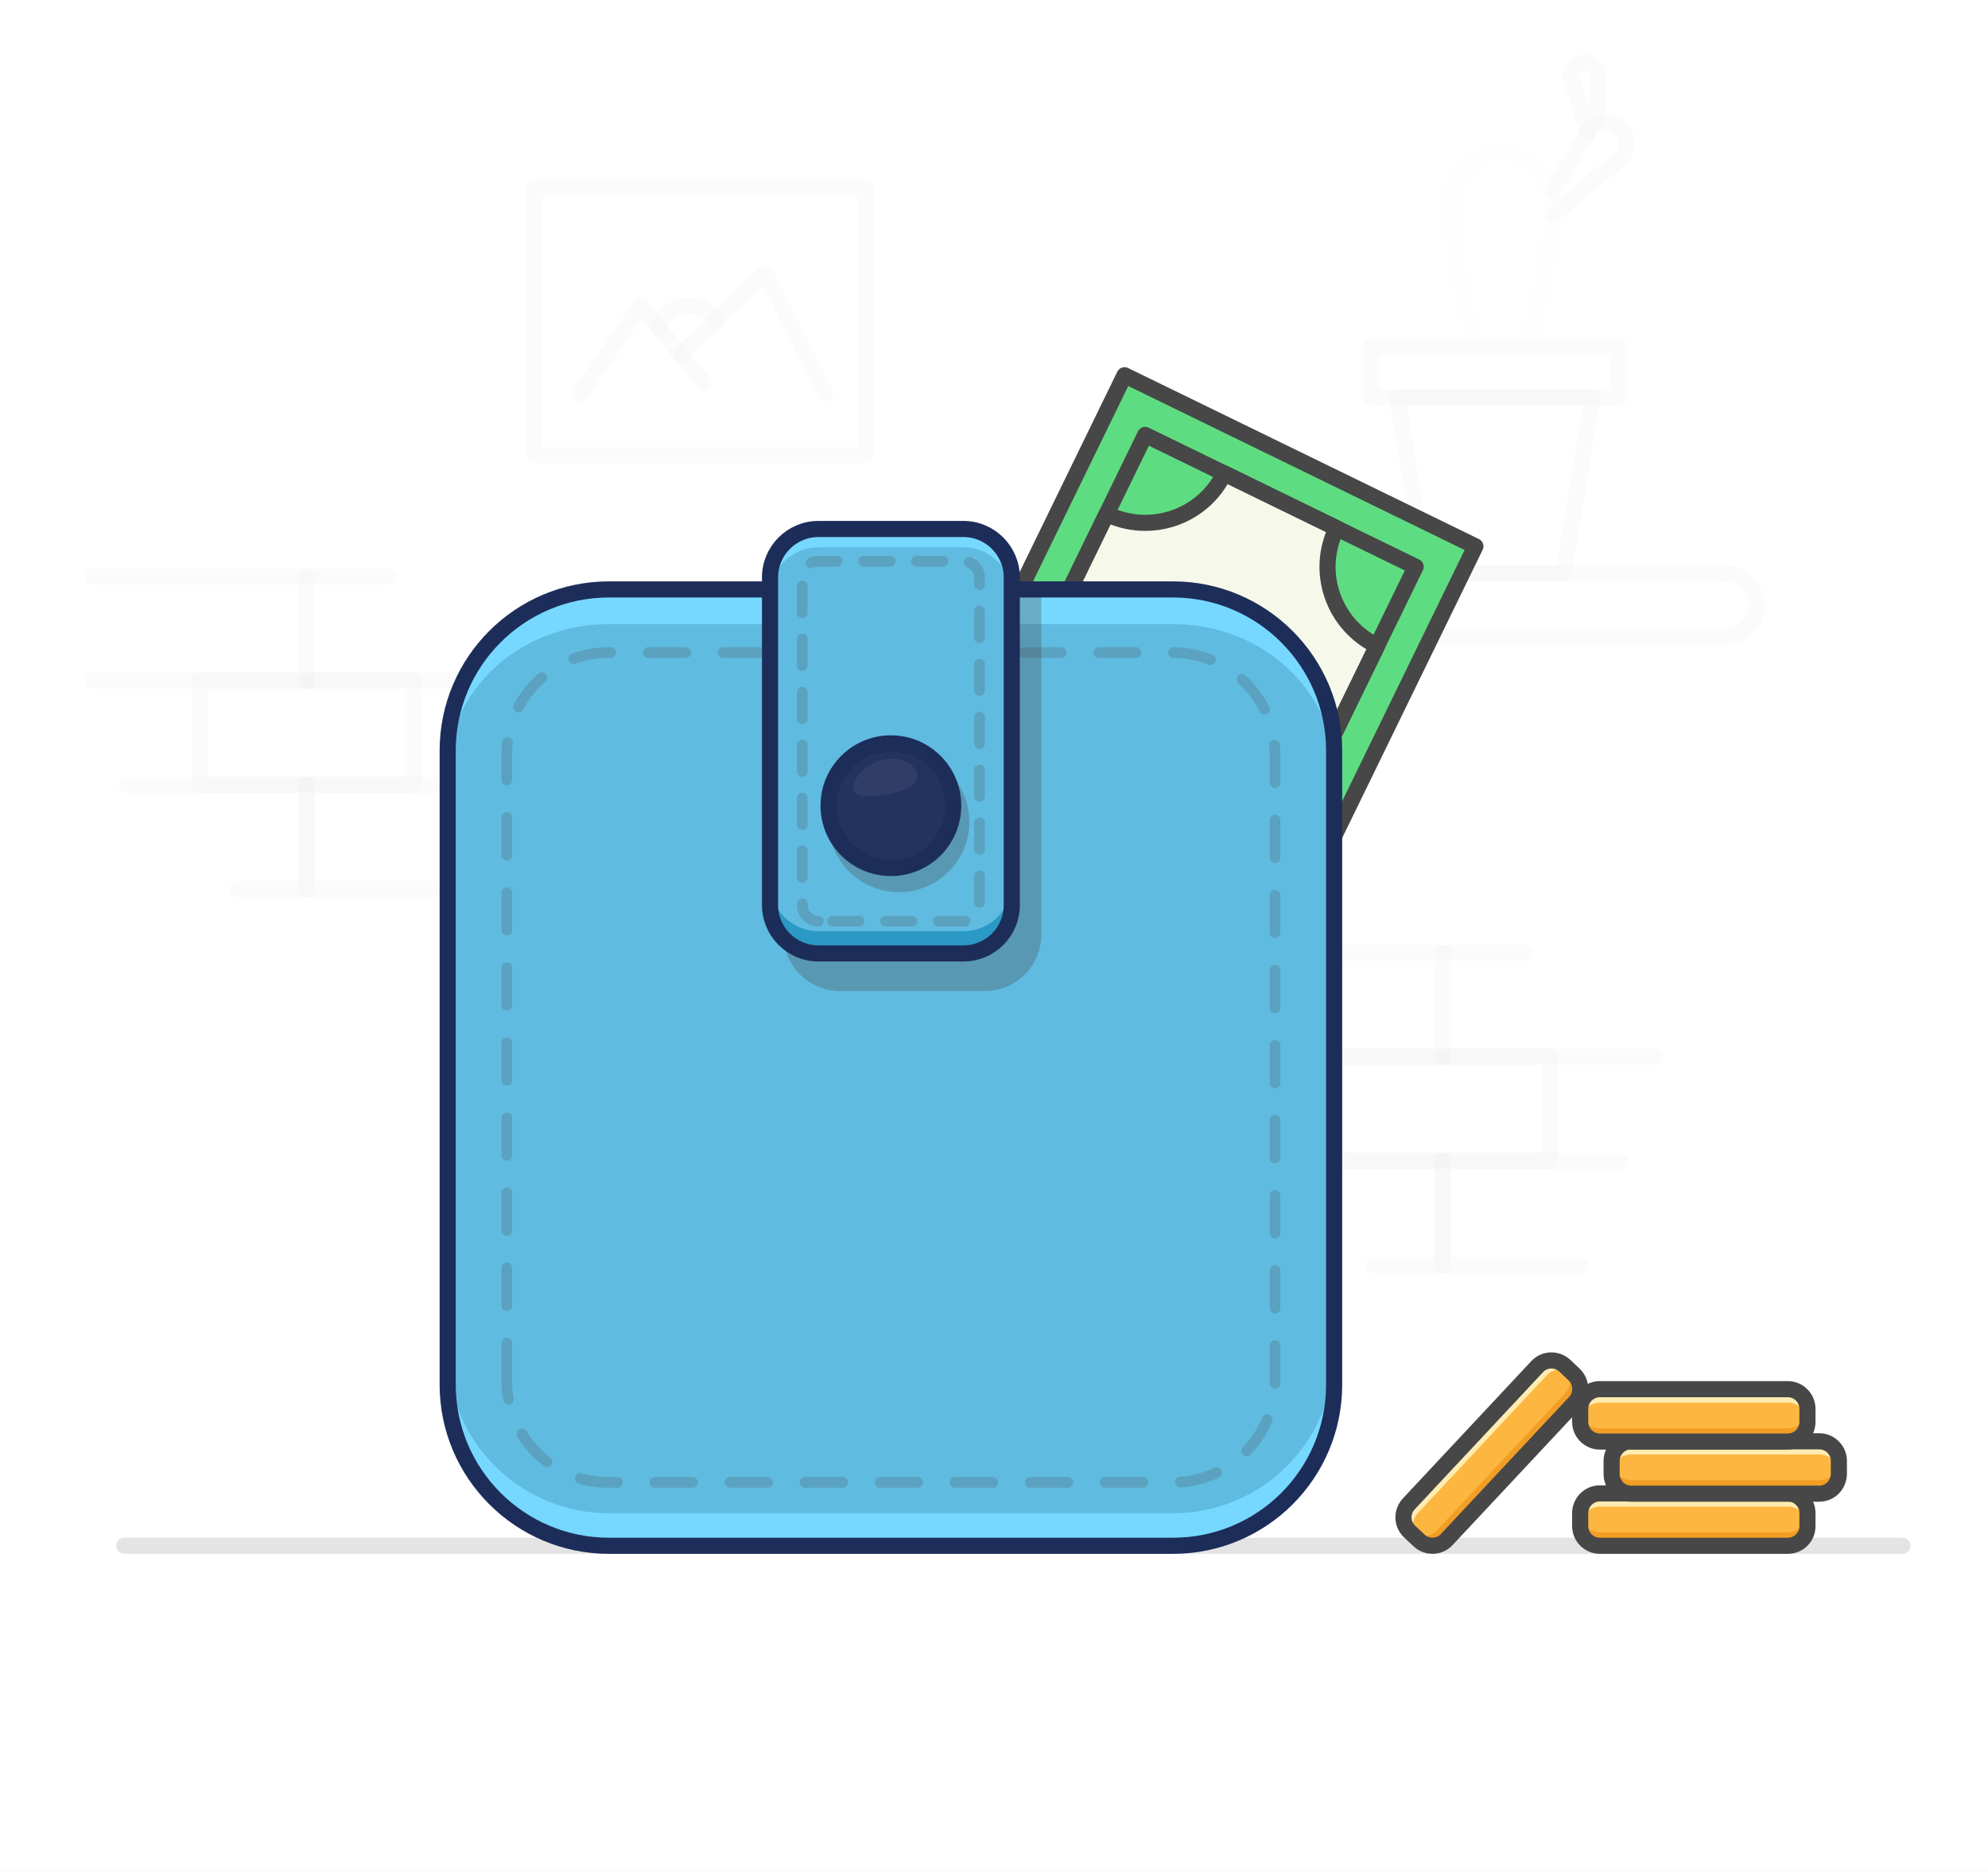
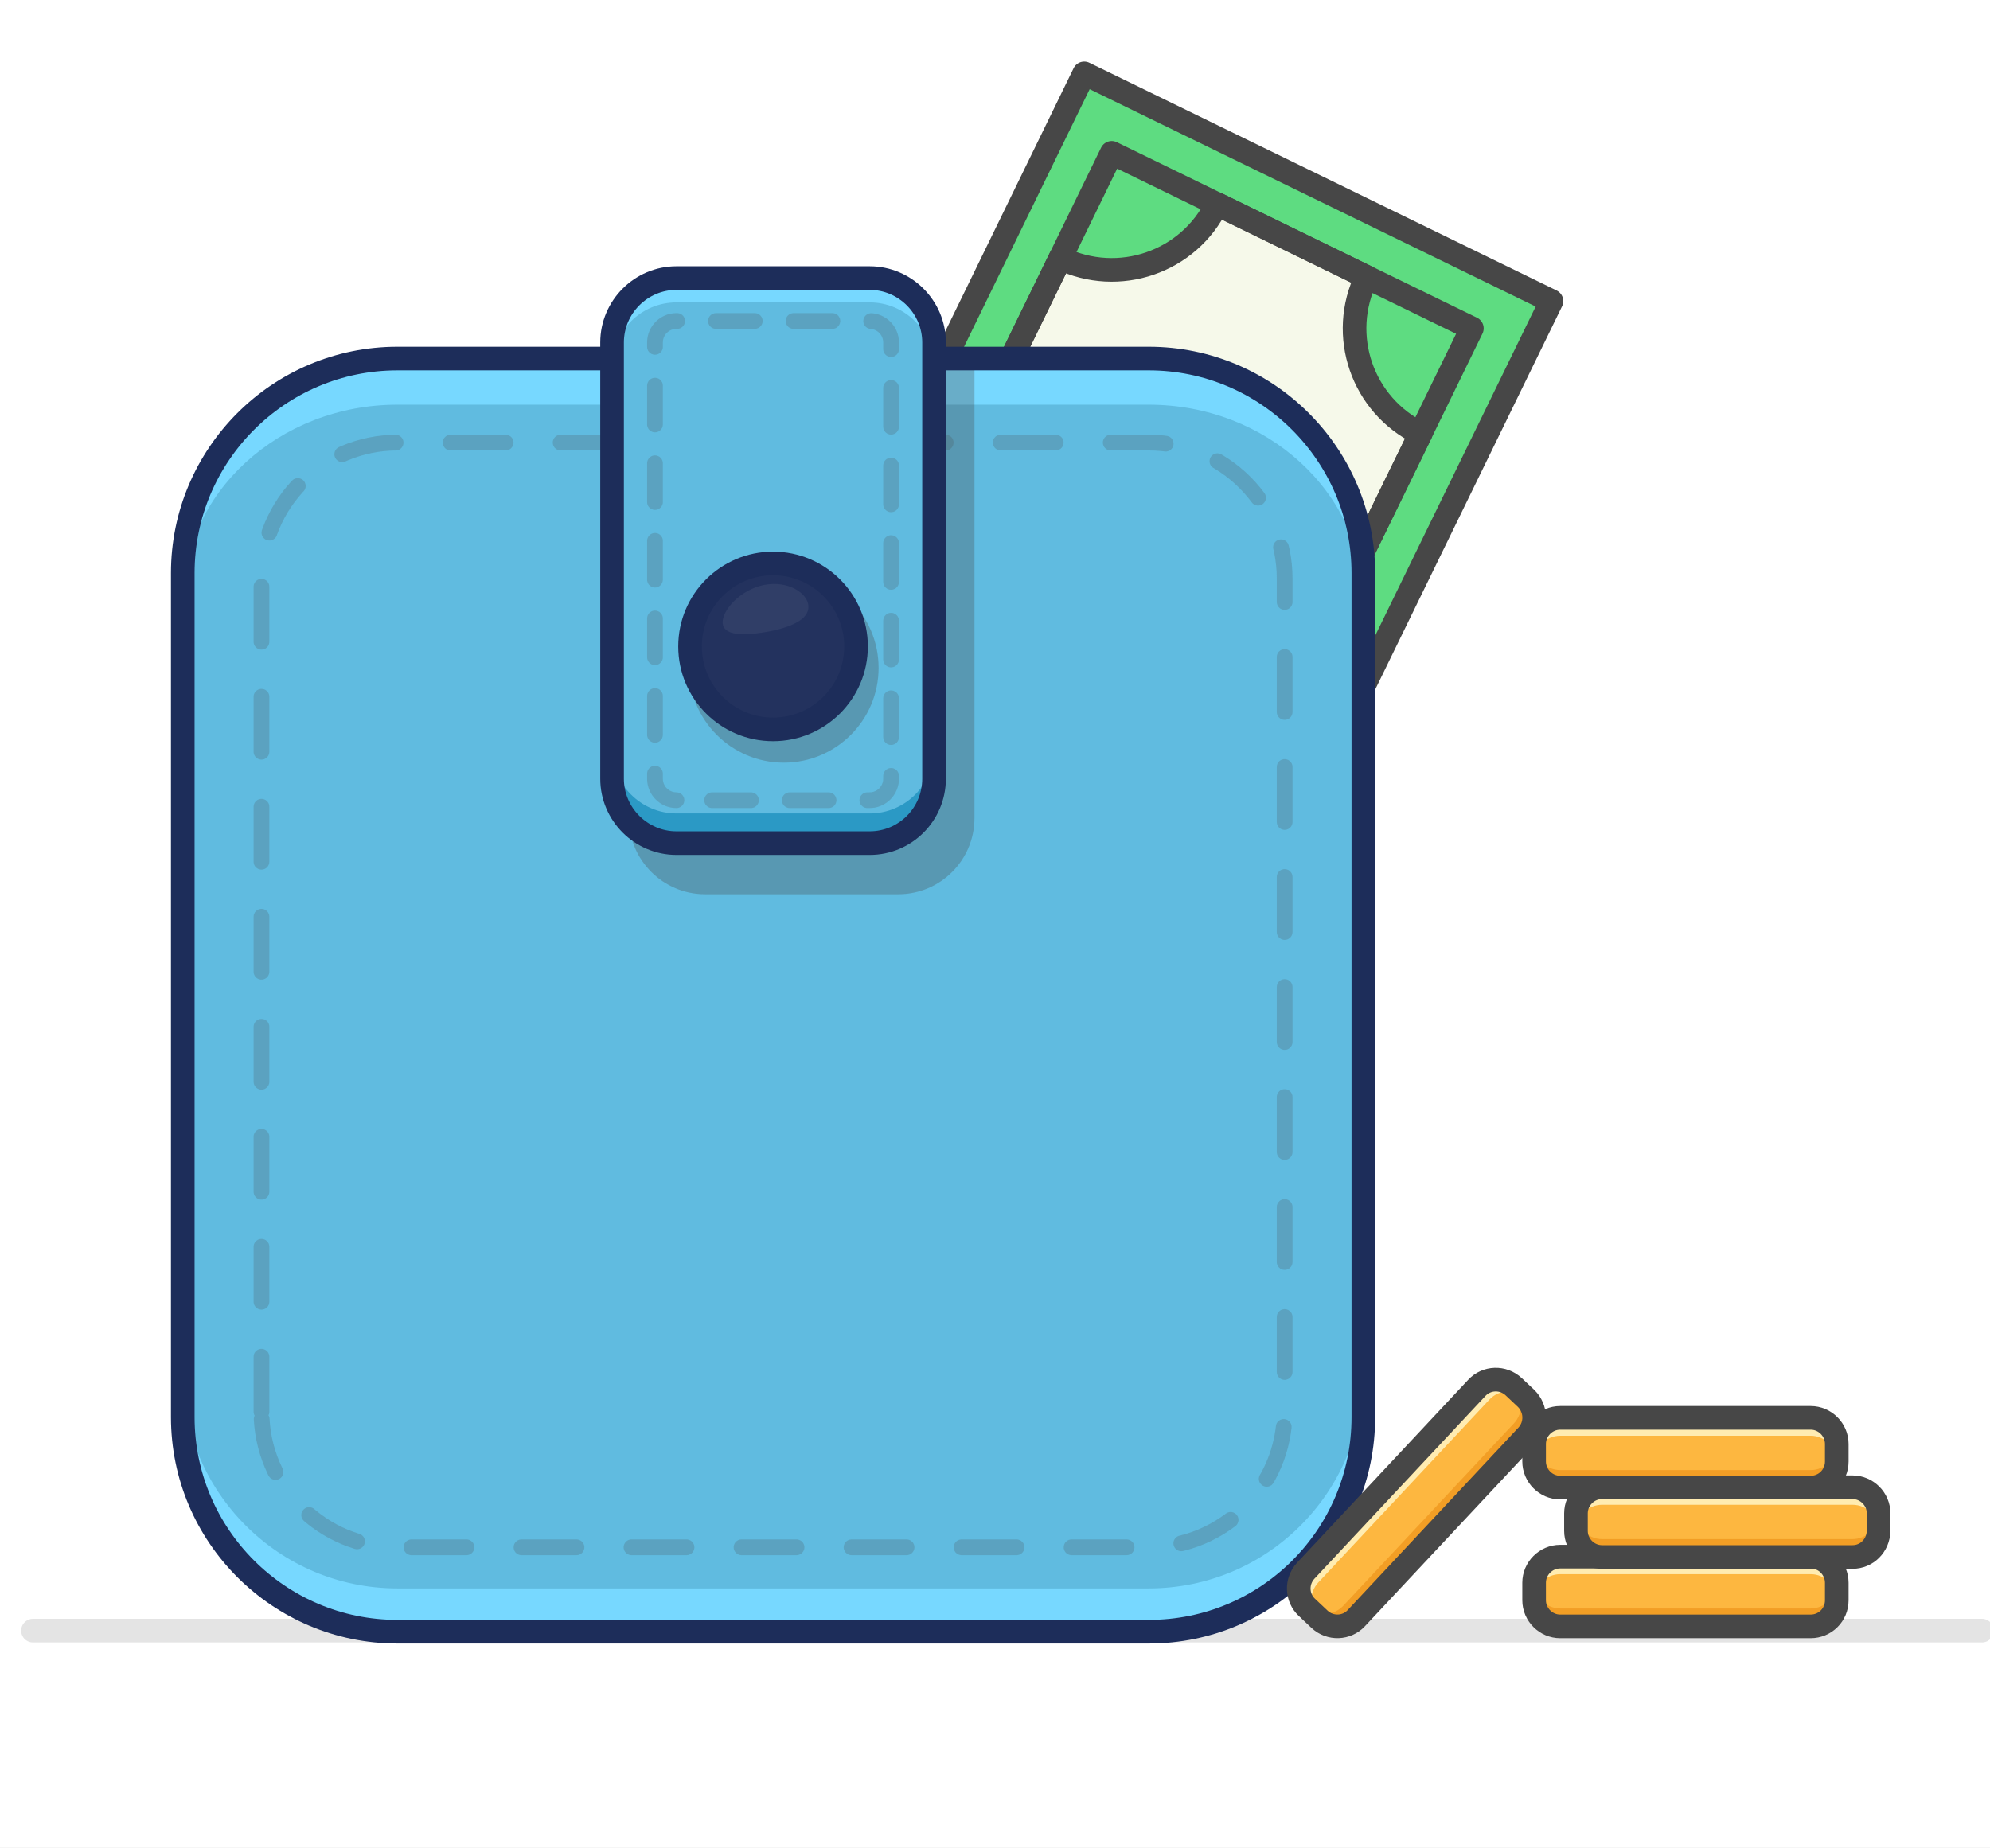
- <svg xmlns="http://www.w3.org/2000/svg" width="205" height="193" viewBox="0 0 205 193" fill="none">
-   <g clip-path="url(#clip0_199_5793)">
-     <path d="M243 -48H-34V229H243V-48Z" fill="white" />
-     <g opacity="0.15">
-       <path opacity="0.15" d="M9.629 59.448H31.623V70.168H9.629" stroke="#474747" stroke-width="1.662" stroke-miterlimit="10" stroke-linecap="round" stroke-linejoin="round" />
-       <path opacity="0.15" d="M53.587 70.168H31.621" stroke="#474747" stroke-width="1.662" stroke-miterlimit="10" stroke-linecap="round" stroke-linejoin="round" />
-       <path opacity="0.15" d="M31.621 59.448H40.042" stroke="#474747" stroke-width="1.662" stroke-miterlimit="10" stroke-linecap="round" stroke-linejoin="round" />
-       <path opacity="0.15" d="M42.591 70.168H20.625V80.888H42.591V70.168Z" stroke="#474747" stroke-width="1.662" stroke-miterlimit="10" stroke-linecap="round" stroke-linejoin="round" />
-       <path opacity="0.15" d="M13.062 80.944H31.622V91.663H24.503" stroke="#474747" stroke-width="1.662" stroke-miterlimit="10" stroke-linecap="round" stroke-linejoin="round" />
-       <path opacity="0.15" d="M53.587 80.944H31.621V91.663H53.587V80.944Z" stroke="#474747" stroke-width="1.662" stroke-miterlimit="10" stroke-linecap="round" stroke-linejoin="round" />
-       <path opacity="0.15" d="M126.801 98.256H148.795V108.948H126.801" stroke="#474747" stroke-width="1.662" stroke-miterlimit="10" stroke-linecap="round" stroke-linejoin="round" />
-       <path opacity="0.15" d="M170.759 108.948H148.793" stroke="#474747" stroke-width="1.662" stroke-miterlimit="10" stroke-linecap="round" stroke-linejoin="round" />
-       <path opacity="0.15" d="M148.793 98.256H157.214" stroke="#474747" stroke-width="1.662" stroke-miterlimit="10" stroke-linecap="round" stroke-linejoin="round" />
-       <path opacity="0.15" d="M159.763 108.948H137.797V119.668H159.763V108.948Z" stroke="#474747" stroke-width="1.662" stroke-miterlimit="10" stroke-linecap="round" stroke-linejoin="round" />
-       <path opacity="0.15" d="M130.234 119.724H148.793V130.444H141.674" stroke="#474747" stroke-width="1.662" stroke-miterlimit="10" stroke-linecap="round" stroke-linejoin="round" />
-       <path opacity="0.15" d="M162.948 130.444H148.793V119.724H167.103" stroke="#474747" stroke-width="1.662" stroke-miterlimit="10" stroke-linecap="round" stroke-linejoin="round" />
-       <path opacity="0.15" d="M89.239 19.311H55.141V46.956H89.239V19.311Z" stroke="#474747" stroke-width="1.662" stroke-miterlimit="10" stroke-linecap="round" stroke-linejoin="round" />
-       <path opacity="0.15" d="M59.848 40.557L66.08 31.499L72.562 39.504" stroke="#474747" stroke-width="1.662" stroke-miterlimit="10" stroke-linecap="round" stroke-linejoin="round" />
-       <path opacity="0.15" d="M70.18 36.568L78.905 28.12L85.082 40.557" stroke="#474747" stroke-width="1.662" stroke-miterlimit="10" stroke-linecap="round" stroke-linejoin="round" />
-       <path opacity="0.15" d="M67.91 33.743C68.353 32.441 69.572 31.499 71.013 31.499C72.204 31.499 73.256 32.136 73.838 33.106" stroke="#474747" stroke-width="1.662" stroke-miterlimit="10" stroke-linecap="round" stroke-linejoin="round" />
-       <path opacity="0.15" d="M177.906 65.626H129.403C127.603 65.626 126.162 64.185 126.162 62.385C126.162 60.584 127.603 59.144 129.403 59.144H177.906C179.706 59.144 181.147 60.584 181.147 62.385C181.147 64.185 179.706 65.626 177.906 65.626Z" stroke="#474747" stroke-width="1.662" stroke-miterlimit="10" stroke-linecap="round" stroke-linejoin="round" />
-       <path opacity="0.15" d="M161.23 59.144H147.02L144.084 41H164.194L161.23 59.144Z" stroke="#474747" stroke-width="1.662" stroke-miterlimit="10" stroke-linecap="round" stroke-linejoin="round" />
-       <path opacity="0.15" d="M166.966 35.737H141.398V41H166.966V35.737Z" stroke="#474747" stroke-width="1.662" stroke-miterlimit="10" stroke-linecap="round" stroke-linejoin="round" />
-       <g opacity="0.15">
-         <path opacity="0.15" d="M157.437 35.737C155.692 35.737 153.947 35.737 152.202 35.737C150.761 30.724 149.515 25.46 149.681 20.308C149.875 17.843 152.534 15.765 154.833 15.765C157.132 15.765 159.791 17.843 159.985 20.308C160.096 25.46 158.85 30.724 157.437 35.737Z" stroke="#474747" stroke-width="1.662" stroke-miterlimit="10" stroke-linecap="round" stroke-linejoin="round" />
+ <svg xmlns="http://www.w3.org/2000/svg" width="140" height="130" viewBox="0 0 140 130" fill="none">
+   <g clip-path="url(#clip0_480_4405)">
+     <rect width="140" height="130" fill="white" />
+     <g clip-path="url(#clip1_480_4405)">
+       <path d="M75.942 89.295L109.149 21.187L76.277 5.164L43.069 73.273L75.942 89.295Z" fill="#5EDC81" />
+       <path d="M75.942 89.295L109.149 21.187L76.277 5.164L43.069 73.273L75.942 89.295Z" stroke="#474747" stroke-width="1.662" stroke-miterlimit="10" stroke-linecap="round" stroke-linejoin="round" />
+       <path d="M96.141 19.49L85.621 14.357C83.633 18.459 78.7 20.145 74.597 18.157L48.674 71.303L74.018 83.659L99.942 30.512C95.839 28.524 94.128 23.592 96.141 19.49Z" fill="#F6F9EA" />
+       <path d="M96.141 19.49L85.621 14.357C83.633 18.459 78.7 20.145 74.597 18.157L48.674 71.303L74.018 83.659L99.942 30.512C95.839 28.524 94.128 23.592 96.141 19.49Z" stroke="#474747" stroke-width="1.662" stroke-miterlimit="10" stroke-linecap="round" stroke-linejoin="round" />
+       <path d="M103.549 23.104L78.211 10.754L48.676 71.331L74.014 83.681L103.549 23.104Z" stroke="#474747" stroke-width="1.662" stroke-miterlimit="10" stroke-linecap="round" stroke-linejoin="round" />
+       <path d="M78.623 50.543C83.391 50.543 87.256 46.679 87.256 41.912C87.256 37.145 83.391 33.28 78.623 33.28C73.855 33.28 69.99 37.145 69.99 41.912C69.99 46.679 73.855 50.543 78.623 50.543Z" fill="#77BA85" />
+       <path d="M78.623 50.543C83.391 50.543 87.256 46.679 87.256 41.912C87.256 37.145 83.391 33.28 78.623 33.28C73.855 33.28 69.99 37.145 69.99 41.912C69.99 46.679 73.855 50.543 78.623 50.543Z" stroke="#474747" stroke-width="1.662" stroke-miterlimit="10" stroke-linecap="round" stroke-linejoin="round" />
+       <path opacity="0.15" d="M2.32 114.736L139.434 114.736" stroke="#474747" stroke-width="1.662" stroke-miterlimit="10" stroke-linecap="round" stroke-linejoin="round" />
+       <path d="M80.813 114.812H27.959C19.629 114.812 12.858 108.043 12.858 99.713V40.326C12.858 31.997 19.629 25.228 27.959 25.228H80.813C89.143 25.228 95.914 31.997 95.914 40.326V99.713C95.914 108.068 89.169 114.812 80.813 114.812Z" fill="#F58870" />
+       <path d="M80.813 114.812H27.959C19.629 114.812 12.858 108.043 12.858 99.713V40.326C12.858 31.997 19.629 25.228 27.959 25.228H80.813C89.143 25.228 95.914 31.997 95.914 40.326V99.713C95.914 108.068 89.169 114.812 80.813 114.812Z" fill="#60BBE0" />
+       <path d="M80.813 111.767H27.959C19.629 111.767 12.858 104.998 12.858 96.669V99.714C12.858 108.043 19.629 114.812 27.959 114.812H80.813C89.143 114.812 95.914 108.043 95.914 99.714V96.669C95.914 104.998 89.169 111.767 80.813 111.767Z" fill="#77D8FF" />
+       <path d="M80.813 25.228H27.959C19.629 25.228 12.858 31.443 12.858 39.093V42.339C12.858 34.69 19.629 28.474 27.959 28.474H80.813C89.143 28.474 95.914 34.69 95.914 42.339V39.093C95.914 31.443 89.169 25.228 80.813 25.228Z" fill="#77D8FF" />
+       <path opacity="0.3" d="M63.194 62.093H49.603C47.112 62.093 45.073 60.055 45.073 57.564V29.757C45.073 27.266 47.112 25.228 49.603 25.228H67.725V57.564C67.725 60.055 65.711 62.093 63.194 62.093Z" fill="#474747" stroke="#474747" stroke-width="1.662" stroke-miterlimit="10" stroke-linecap="round" stroke-linejoin="round" />
+       <path d="M80.813 114.812H27.959C19.629 114.812 12.858 108.043 12.858 99.713V40.326C12.858 31.997 19.629 25.228 27.959 25.228H80.813C89.143 25.228 95.914 31.997 95.914 40.326V99.713C95.914 108.068 89.169 114.812 80.813 114.812Z" stroke="#1D2D5A" stroke-width="1.662" stroke-miterlimit="10" stroke-linecap="round" stroke-linejoin="round" />
+       <g opacity="0.46">
+         <path opacity="0.46" d="M18.395 99.336V40.704C18.395 35.419 22.674 31.141 27.959 31.141H80.813C86.098 31.141 90.377 35.419 90.377 40.704V99.311C90.377 104.595 86.098 108.873 80.813 108.873H27.959C22.674 108.898 18.395 104.62 18.395 99.336Z" stroke="#474747" stroke-width="1.108" stroke-linecap="round" stroke-linejoin="round" stroke-dasharray="3.87 3.87" />
      </g>
-       <path opacity="0.15" d="M160.096 19.699L163.724 13.688C164.417 12.525 165.996 12.275 167.021 13.162C168.046 14.048 168.018 15.627 166.965 16.486L160.151 22.081" stroke="#474747" stroke-width="1.662" stroke-miterlimit="10" stroke-linecap="round" stroke-linejoin="round" />
-       <path opacity="0.15" d="M163.78 13.633L162.062 8.259C161.785 7.428 162.339 6.569 163.198 6.458C164.057 6.347 164.804 7.012 164.804 7.871L164.666 12.22" stroke="#474747" stroke-width="1.662" stroke-miterlimit="10" stroke-linecap="round" stroke-linejoin="round" />
+       <path d="M61.182 59.325H47.591C45.099 59.325 43.06 57.287 43.06 54.796V24.096C43.06 21.604 45.099 19.566 47.591 19.566H61.182C63.673 19.566 65.712 21.604 65.712 24.096V54.796C65.712 57.287 63.699 59.325 61.182 59.325Z" fill="#60BBE0" />
+       <path d="M61.182 57.237H47.591C45.099 57.237 43.06 55.198 43.06 52.707V54.796C43.06 57.287 45.099 59.325 47.591 59.325H61.182C63.673 59.325 65.712 57.287 65.712 54.796V52.707C65.712 55.198 63.699 57.237 61.182 57.237Z" fill="#2B99C5" />
+       <path d="M61.182 19.566H47.591C45.099 19.566 43.06 21.604 43.06 24.096V25.807C43.06 23.315 45.099 21.277 47.591 21.277H61.182C63.673 21.277 65.712 23.315 65.712 25.807V24.096C65.712 21.604 63.699 19.566 61.182 19.566Z" fill="#77D8FF" />
+       <path d="M61.182 59.325H47.591C45.099 59.325 43.06 57.287 43.06 54.796V24.096C43.06 21.604 45.099 19.566 47.591 19.566H61.182C63.673 19.566 65.712 21.604 65.712 24.096V54.796C65.712 57.287 63.699 59.325 61.182 59.325Z" stroke="#1D2D5A" stroke-width="1.662" stroke-miterlimit="10" stroke-linecap="round" stroke-linejoin="round" />
+       <path opacity="0.3" d="M55.141 52.833C58.366 52.833 60.98 50.219 60.98 46.995C60.98 43.77 58.366 41.157 55.141 41.157C51.916 41.157 49.302 43.77 49.302 46.995C49.302 50.219 51.916 52.833 55.141 52.833Z" fill="#474747" stroke="#474747" stroke-width="1.662" stroke-miterlimit="10" stroke-linecap="round" stroke-linejoin="round" />
+       <g opacity="0.46">
+         <path opacity="0.46" d="M47.589 56.306C46.759 56.306 46.079 55.626 46.079 54.796V24.096C46.079 23.265 46.759 22.586 47.589 22.586H61.18C62.011 22.586 62.69 23.265 62.69 24.096V54.796C62.69 55.626 62.011 56.306 61.18 56.306H47.589Z" stroke="#474747" stroke-width="1.108" stroke-linecap="round" stroke-linejoin="round" stroke-dasharray="2.73 2.73" />
+       </g>
+       <path d="M54.385 51.323C57.61 51.323 60.224 48.709 60.224 45.485C60.224 42.261 57.61 39.647 54.385 39.647C51.16 39.647 48.546 42.261 48.546 45.485C48.546 48.709 51.16 51.323 54.385 51.323Z" fill="#23325E" />
+       <path d="M54.385 51.323C57.61 51.323 60.224 48.709 60.224 45.485C60.224 42.261 57.61 39.647 54.385 39.647C51.16 39.647 48.546 42.261 48.546 45.485C48.546 48.709 51.16 51.323 54.385 51.323Z" stroke="#1D2D5A" stroke-width="1.662" stroke-miterlimit="10" stroke-linecap="round" stroke-linejoin="round" />
+       <g opacity="0.6">
+         <path opacity="0.1" d="M56.852 42.49C57.053 43.447 55.921 44.051 54.26 44.403C52.574 44.73 51.063 44.781 50.862 43.975C50.661 43.195 51.793 41.71 53.454 41.232C55.141 40.754 56.651 41.559 56.852 42.49Z" fill="white" />
+       </g>
+       <path d="M127.383 114.437H109.765C108.758 114.437 107.928 113.606 107.928 112.6V111.367C107.928 110.36 108.758 109.53 109.765 109.53H127.383C128.39 109.53 129.22 110.36 129.22 111.367V112.6C129.22 113.631 128.39 114.437 127.383 114.437Z" fill="#FDB740" />
+       <path opacity="0.88" d="M127.383 110.058H109.765C108.758 110.058 107.928 110.888 107.928 111.895V112.6C107.928 111.593 108.758 110.763 109.765 110.763H127.383C128.39 110.763 129.22 111.593 129.22 112.6V111.895C129.22 110.888 128.39 110.058 127.383 110.058Z" fill="#FFF3C0" />
+       <path d="M127.383 113.883H109.765C108.758 113.883 107.928 113.053 107.928 112.046V111.341C107.928 112.348 108.758 113.178 109.765 113.178H127.383C128.39 113.178 129.22 112.348 129.22 111.341V112.046C129.22 113.078 128.39 113.883 127.383 113.883Z" fill="#F29E25" />
+       <path d="M127.383 114.437H109.765C108.758 114.437 107.928 113.606 107.928 112.6V111.367C107.928 110.36 108.758 109.53 109.765 109.53H127.383C128.39 109.53 129.22 110.36 129.22 111.367V112.6C129.22 113.631 128.39 114.437 127.383 114.437Z" stroke="#474747" stroke-width="1.662" stroke-miterlimit="10" stroke-linecap="round" stroke-linejoin="round" />
+       <path d="M130.327 109.555H112.709C111.703 109.555 110.872 108.724 110.872 107.718V106.485C110.872 105.478 111.703 104.648 112.709 104.648H130.327C131.334 104.648 132.164 105.478 132.164 106.485V107.718C132.139 108.749 131.334 109.555 130.327 109.555Z" fill="#FDB740" />
+       <path opacity="0.88" d="M130.327 105.176H112.709C111.703 105.176 110.872 106.006 110.872 107.013V107.717C110.872 106.711 111.703 105.88 112.709 105.88H130.327C131.334 105.88 132.164 106.711 132.164 107.717V107.013C132.139 106.006 131.334 105.176 130.327 105.176Z" fill="#FFF3C0" />
+       <path d="M130.327 109.001H112.709C111.703 109.001 110.872 108.171 110.872 107.164V106.459C110.872 107.466 111.703 108.296 112.709 108.296H130.327C131.334 108.296 132.164 107.466 132.164 106.459V107.164C132.139 108.196 131.334 109.001 130.327 109.001Z" fill="#F29E25" />
+       <path d="M130.327 109.555H112.709C111.703 109.555 110.872 108.724 110.872 107.718V106.485C110.872 105.478 111.703 104.648 112.709 104.648H130.327C131.334 104.648 132.164 105.478 132.164 106.485V107.718C132.139 108.749 131.334 109.555 130.327 109.555Z" stroke="#474747" stroke-width="1.662" stroke-miterlimit="10" stroke-linecap="round" stroke-linejoin="round" />
+       <path d="M127.383 104.673H109.765C108.758 104.673 107.928 103.842 107.928 102.836V101.603C107.928 100.596 108.758 99.766 109.765 99.766H127.383C128.39 99.766 129.22 100.596 129.22 101.603V102.836C129.22 103.868 128.39 104.673 127.383 104.673Z" fill="#FDB740" />
+       <path opacity="0.88" d="M127.383 100.32H109.765C108.758 100.32 107.928 101.15 107.928 102.157V102.861C107.928 101.855 108.758 101.024 109.765 101.024H127.383C128.39 101.024 129.22 101.855 129.22 102.861V102.157C129.22 101.125 128.39 100.32 127.383 100.32Z" fill="#FFF3C0" />
+       <path d="M127.383 104.144H109.765C108.758 104.144 107.928 103.314 107.928 102.307V101.603C107.928 102.609 108.758 103.44 109.765 103.44H127.383C128.39 103.44 129.22 102.609 129.22 101.603V102.307C129.22 103.314 128.39 104.144 127.383 104.144Z" fill="#F29E25" />
+       <path d="M127.383 104.673H109.765C108.758 104.673 107.928 103.842 107.928 102.836V101.603C107.928 100.596 108.758 99.766 109.765 99.766H127.383C128.39 99.766 129.22 100.596 129.22 101.603V102.836C129.22 103.868 128.39 104.673 127.383 104.673Z" stroke="#474747" stroke-width="1.662" stroke-miterlimit="10" stroke-linecap="round" stroke-linejoin="round" />
+       <path d="M107.45 100.999L95.419 113.858C94.74 114.588 93.582 114.638 92.827 113.933L91.946 113.103C91.216 112.423 91.166 111.266 91.87 110.511L103.901 97.652C104.58 96.922 105.738 96.872 106.493 97.577L107.374 98.407C108.079 99.112 108.129 100.244 107.45 100.999Z" fill="#FDB740" />
+       <path opacity="0.88" d="M104.253 98.004L92.223 110.863C91.543 111.593 91.569 112.751 92.298 113.455L92.827 113.933C92.097 113.254 92.047 112.096 92.751 111.341L104.782 98.483C105.461 97.753 106.619 97.702 107.374 98.407L106.846 97.929C106.091 97.224 104.933 97.275 104.253 98.004Z" fill="#FFF3C0" />
+       <path d="M107.046 100.621L95.015 113.48C94.336 114.21 93.178 114.26 92.423 113.556L91.894 113.078C92.624 113.757 93.782 113.732 94.487 113.002L106.517 100.143C107.197 99.413 107.172 98.256 106.442 97.551L106.97 98.029C107.675 98.734 107.725 99.892 107.046 100.621Z" fill="#F29E25" />
+       <path d="M107.45 100.999L95.419 113.858C94.74 114.588 93.582 114.638 92.827 113.933L91.946 113.103C91.216 112.423 91.166 111.266 91.87 110.511L103.901 97.652C104.58 96.922 105.738 96.872 106.493 97.577L107.374 98.407C108.079 99.112 108.129 100.244 107.45 100.999Z" stroke="#474747" stroke-width="1.662" stroke-miterlimit="10" stroke-linecap="round" stroke-linejoin="round" />
    </g>
-     <path d="M115.593 131.302L152.141 56.33L115.962 38.693L79.414 113.665L115.593 131.302Z" fill="#5EDC81" />
-     <path d="M115.593 131.302L152.141 56.33L115.962 38.693L79.414 113.665L115.593 131.302Z" stroke="#474747" stroke-width="1.662" stroke-miterlimit="10" stroke-linecap="round" stroke-linejoin="round" />
-     <path d="M137.824 54.462L126.246 48.812C124.057 53.327 118.628 55.182 114.113 52.994L85.582 111.497L113.476 125.097L142.007 66.595C137.492 64.407 135.608 58.977 137.824 54.462Z" fill="#F6F9EA" />
-     <path d="M137.824 54.462L126.246 48.812C124.057 53.327 118.628 55.182 114.113 52.994L85.582 111.497L113.476 125.097L142.007 66.595C137.492 64.407 135.608 58.977 137.824 54.462Z" stroke="#474747" stroke-width="1.662" stroke-miterlimit="10" stroke-linecap="round" stroke-linejoin="round" />
-     <path d="M145.977 58.441L118.09 44.846L85.584 111.527L113.472 125.121L145.977 58.441Z" stroke="#474747" stroke-width="1.662" stroke-miterlimit="10" stroke-linecap="round" stroke-linejoin="round" />
-     <path d="M118.544 88.644C123.791 88.644 128.045 84.391 128.045 79.143C128.045 73.896 123.791 69.642 118.544 69.642C113.297 69.642 109.043 73.896 109.043 79.143C109.043 84.391 113.297 88.644 118.544 88.644Z" fill="#77BA85" />
-     <path d="M118.544 88.644C123.791 88.644 128.045 84.391 128.045 79.143C128.045 73.896 123.791 69.642 118.544 69.642C113.297 69.642 109.043 73.896 109.043 79.143C109.043 84.391 113.297 88.644 118.544 88.644Z" stroke="#474747" stroke-width="1.662" stroke-miterlimit="10" stroke-linecap="round" stroke-linejoin="round" />
-     <path opacity="0.15" d="M12.812 159.39H196.186" stroke="#474747" stroke-width="1.662" stroke-miterlimit="10" stroke-linecap="round" stroke-linejoin="round" />
-     <path d="M120.954 159.39H62.784C53.615 159.39 46.164 151.939 46.164 142.77V77.398C46.164 68.229 53.615 60.778 62.784 60.778H120.954C130.123 60.778 137.574 68.229 137.574 77.398V142.77C137.574 151.966 130.15 159.39 120.954 159.39Z" fill="#F58870" />
-     <path d="M120.954 159.39H62.784C53.615 159.39 46.164 151.939 46.164 142.77V77.398C46.164 68.229 53.615 60.778 62.784 60.778H120.954C130.123 60.778 137.574 68.229 137.574 77.398V142.77C137.574 151.966 130.15 159.39 120.954 159.39Z" fill="#60BBE0" />
-     <path d="M120.954 156.038H62.784C53.615 156.038 46.164 148.587 46.164 139.418V142.77C46.164 151.939 53.615 159.39 62.784 159.39H120.954C130.123 159.39 137.574 151.939 137.574 142.77V139.418C137.574 148.587 130.15 156.038 120.954 156.038Z" fill="#77D8FF" />
-     <path d="M120.954 60.778H62.784C53.615 60.778 46.164 67.62 46.164 76.04V79.614C46.164 71.193 53.615 64.351 62.784 64.351H120.954C130.123 64.351 137.574 71.193 137.574 79.614V76.04C137.574 67.62 130.15 60.778 120.954 60.778Z" fill="#77D8FF" />
-     <path opacity="0.3" d="M101.563 101.358H86.605C83.863 101.358 81.619 99.115 81.619 96.372V65.764C81.619 63.022 83.863 60.778 86.605 60.778H106.549V96.372C106.549 99.115 104.333 101.358 101.563 101.358Z" fill="#474747" stroke="#474747" stroke-width="1.662" stroke-miterlimit="10" stroke-linecap="round" stroke-linejoin="round" />
-     <path d="M120.954 159.39H62.784C53.615 159.39 46.164 151.939 46.164 142.77V77.398C46.164 68.229 53.615 60.778 62.784 60.778H120.954C130.123 60.778 137.574 68.229 137.574 77.398V142.77C137.574 151.966 130.15 159.39 120.954 159.39Z" stroke="#1D2D5A" stroke-width="1.662" stroke-miterlimit="10" stroke-linecap="round" stroke-linejoin="round" />
-     <g opacity="0.46">
-       <path opacity="0.46" d="M52.258 142.354V77.813C52.258 71.996 56.967 67.287 62.784 67.287H120.954C126.771 67.287 131.48 71.996 131.48 77.813V142.327C131.48 148.144 126.771 152.853 120.954 152.853H62.784C56.967 152.88 52.258 148.171 52.258 142.354Z" stroke="#474747" stroke-width="1.108" stroke-linecap="round" stroke-linejoin="round" stroke-dasharray="3.87 3.87" />
-     </g>
-     <path d="M99.348 98.311H84.39C81.648 98.311 79.404 96.068 79.404 93.325V59.531C79.404 56.789 81.648 54.545 84.39 54.545H99.348C102.091 54.545 104.334 56.789 104.334 59.531V93.325C104.334 96.068 102.118 98.311 99.348 98.311Z" fill="#60BBE0" />
-     <path d="M99.348 96.012H84.39C81.648 96.012 79.404 93.769 79.404 91.026V93.326C79.404 96.068 81.648 98.311 84.39 98.311H99.348C102.091 98.311 104.334 96.068 104.334 93.326V91.026C104.334 93.769 102.118 96.012 99.348 96.012Z" fill="#2B99C5" />
-     <path d="M99.348 54.545H84.39C81.648 54.545 79.404 56.789 79.404 59.531V61.415C79.404 58.673 81.648 56.429 84.39 56.429H99.348C102.091 56.429 104.334 58.673 104.334 61.415V59.531C104.334 56.789 102.118 54.545 99.348 54.545Z" fill="#77D8FF" />
-     <path d="M99.348 98.311H84.39C81.648 98.311 79.404 96.068 79.404 93.325V59.531C79.404 56.789 81.648 54.545 84.39 54.545H99.348C102.091 54.545 104.334 56.789 104.334 59.531V93.325C104.334 96.068 102.118 98.311 99.348 98.311Z" stroke="#1D2D5A" stroke-width="1.662" stroke-miterlimit="10" stroke-linecap="round" stroke-linejoin="round" />
-     <path opacity="0.3" d="M92.7 91.165C96.249 91.165 99.126 88.288 99.126 84.738C99.126 81.189 96.249 78.312 92.7 78.312C89.151 78.312 86.273 81.189 86.273 84.738C86.273 88.288 89.151 91.165 92.7 91.165Z" fill="#474747" stroke="#474747" stroke-width="1.662" stroke-miterlimit="10" stroke-linecap="round" stroke-linejoin="round" />
-     <g opacity="0.46">
-       <path opacity="0.46" d="M84.389 94.987C83.475 94.987 82.727 94.24 82.727 93.326V59.532C82.727 58.617 83.475 57.87 84.389 57.87H99.347C100.261 57.87 101.009 58.617 101.009 59.532V93.326C101.009 94.24 100.261 94.987 99.347 94.987H84.389Z" stroke="#474747" stroke-width="1.108" stroke-linecap="round" stroke-linejoin="round" stroke-dasharray="2.73 2.73" />
-     </g>
-     <path d="M91.868 89.503C95.417 89.503 98.294 86.626 98.294 83.076C98.294 79.527 95.417 76.65 91.868 76.65C88.319 76.65 85.441 79.527 85.441 83.076C85.441 86.626 88.319 89.503 91.868 89.503Z" fill="#23325E" />
-     <path d="M91.868 89.503C95.417 89.503 98.294 86.626 98.294 83.076C98.294 79.527 95.417 76.65 91.868 76.65C88.319 76.65 85.441 79.527 85.441 83.076C85.441 86.626 88.319 89.503 91.868 89.503Z" stroke="#1D2D5A" stroke-width="1.662" stroke-miterlimit="10" stroke-linecap="round" stroke-linejoin="round" />
-     <g opacity="0.6">
-       <path opacity="0.1" d="M94.583 79.78C94.805 80.833 93.558 81.498 91.73 81.886C89.874 82.246 88.212 82.301 87.99 81.415C87.769 80.556 89.015 78.921 90.843 78.395C92.699 77.869 94.361 78.755 94.583 79.78Z" fill="white" />
-     </g>
-     <path d="M184.359 159.39H164.969C163.861 159.39 162.947 158.476 162.947 157.368V156.01C162.947 154.902 163.861 153.988 164.969 153.988H184.359C185.467 153.988 186.381 154.902 186.381 156.01V157.368C186.381 158.504 185.467 159.39 184.359 159.39Z" fill="#FDB740" />
-     <path opacity="0.88" d="M184.359 154.57H164.969C163.861 154.57 162.947 155.484 162.947 156.592V157.368C162.947 156.26 163.861 155.346 164.969 155.346H184.359C185.467 155.346 186.381 156.26 186.381 157.368V156.592C186.381 155.484 185.467 154.57 184.359 154.57Z" fill="#FFF3C0" />
-     <path d="M184.359 158.78H164.969C163.861 158.78 162.947 157.866 162.947 156.758V155.983C162.947 157.091 163.861 158.005 164.969 158.005H184.359C185.467 158.005 186.381 157.091 186.381 155.983V156.758C186.381 157.894 185.467 158.78 184.359 158.78Z" fill="#F29E25" />
-     <path d="M184.359 159.39H164.969C163.861 159.39 162.947 158.476 162.947 157.368V156.011C162.947 154.902 163.861 153.988 164.969 153.988H184.359C185.467 153.988 186.381 154.902 186.381 156.011V157.368C186.381 158.504 185.467 159.39 184.359 159.39Z" stroke="#474747" stroke-width="1.662" stroke-miterlimit="10" stroke-linecap="round" stroke-linejoin="round" />
-     <path d="M187.6 154.016H168.21C167.102 154.016 166.188 153.102 166.188 151.994V150.637C166.188 149.529 167.102 148.615 168.21 148.615H187.6C188.708 148.615 189.622 149.529 189.622 150.637V151.994C189.594 153.13 188.708 154.016 187.6 154.016Z" fill="#FDB740" />
-     <path opacity="0.88" d="M187.6 149.196H168.21C167.102 149.196 166.188 150.11 166.188 151.218V151.994C166.188 150.886 167.102 149.972 168.21 149.972H187.6C188.708 149.972 189.622 150.886 189.622 151.994V151.218C189.594 150.11 188.708 149.196 187.6 149.196Z" fill="#FFF3C0" />
-     <path d="M187.6 153.407H168.21C167.102 153.407 166.188 152.492 166.188 151.384V150.609C166.188 151.717 167.102 152.631 168.21 152.631H187.6C188.708 152.631 189.622 151.717 189.622 150.609V151.384C189.594 152.52 188.708 153.407 187.6 153.407Z" fill="#F29E25" />
-     <path d="M187.6 154.016H168.21C167.102 154.016 166.188 153.102 166.188 151.994V150.637C166.188 149.529 167.102 148.615 168.21 148.615H187.6C188.708 148.615 189.622 149.529 189.622 150.637V151.994C189.594 153.13 188.708 154.016 187.6 154.016Z" stroke="#474747" stroke-width="1.662" stroke-miterlimit="10" stroke-linecap="round" stroke-linejoin="round" />
-     <path d="M184.359 148.642H164.969C163.861 148.642 162.947 147.728 162.947 146.62V145.263C162.947 144.155 163.861 143.241 164.969 143.241H184.359C185.467 143.241 186.381 144.155 186.381 145.263V146.62C186.381 147.756 185.467 148.642 184.359 148.642Z" fill="#FDB740" />
-     <path opacity="0.88" d="M184.359 143.851H164.969C163.861 143.851 162.947 144.765 162.947 145.873V146.648C162.947 145.54 163.861 144.626 164.969 144.626H184.359C185.467 144.626 186.381 145.54 186.381 146.648V145.873C186.381 144.737 185.467 143.851 184.359 143.851Z" fill="#FFF3C0" />
-     <path d="M184.359 148.061H164.969C163.861 148.061 162.947 147.147 162.947 146.039V145.263C162.947 146.371 163.861 147.285 164.969 147.285H184.359C185.467 147.285 186.381 146.371 186.381 145.263V146.039C186.381 147.147 185.467 148.061 184.359 148.061Z" fill="#F29E25" />
-     <path d="M184.359 148.642H164.969C163.861 148.642 162.947 147.728 162.947 146.62V145.263C162.947 144.155 163.861 143.241 164.969 143.241H184.359C185.467 143.241 186.381 144.155 186.381 145.263V146.62C186.381 147.756 185.467 148.642 184.359 148.642Z" stroke="#474747" stroke-width="1.662" stroke-miterlimit="10" stroke-linecap="round" stroke-linejoin="round" />
-     <path d="M162.421 144.598L149.18 158.753C148.432 159.556 147.158 159.611 146.327 158.836L145.357 157.922C144.554 157.174 144.499 155.9 145.274 155.069L158.515 140.914C159.263 140.111 160.537 140.055 161.368 140.831L162.338 141.745C163.113 142.521 163.169 143.767 162.421 144.598Z" fill="#FDB740" />
-     <path opacity="0.88" d="M158.903 141.302L145.662 155.456C144.914 156.26 144.942 157.534 145.745 158.31L146.327 158.836C145.523 158.088 145.468 156.814 146.244 155.983L159.484 141.828C160.232 141.025 161.506 140.969 162.337 141.745L161.756 141.219C160.925 140.443 159.65 140.498 158.903 141.302Z" fill="#FFF3C0" />
-     <path d="M161.976 144.183L148.736 158.337C147.988 159.141 146.713 159.196 145.882 158.42L145.301 157.894C146.104 158.642 147.378 158.614 148.154 157.811L161.394 143.656C162.142 142.853 162.115 141.579 161.311 140.803L161.893 141.329C162.669 142.105 162.724 143.379 161.976 144.183Z" fill="#F29E25" />
-     <path d="M162.421 144.598L149.18 158.753C148.432 159.556 147.158 159.611 146.327 158.836L145.357 157.922C144.554 157.174 144.499 155.9 145.274 155.069L158.515 140.914C159.263 140.111 160.537 140.055 161.368 140.831L162.338 141.745C163.113 142.521 163.169 143.767 162.421 144.598Z" stroke="#474747" stroke-width="1.662" stroke-miterlimit="10" stroke-linecap="round" stroke-linejoin="round" />
  </g>
  <defs>
-     <clipPath id="clip0_199_5793">
-       <rect width="205" height="193" fill="white" />
+     <clipPath id="clip0_480_4405">
+       <rect width="140" height="130" fill="white" />
+     </clipPath>
+     <clipPath id="clip1_480_4405">
+       <rect width="169" height="129" fill="white" transform="translate(-20 -10)" />
    </clipPath>
  </defs>
</svg>
